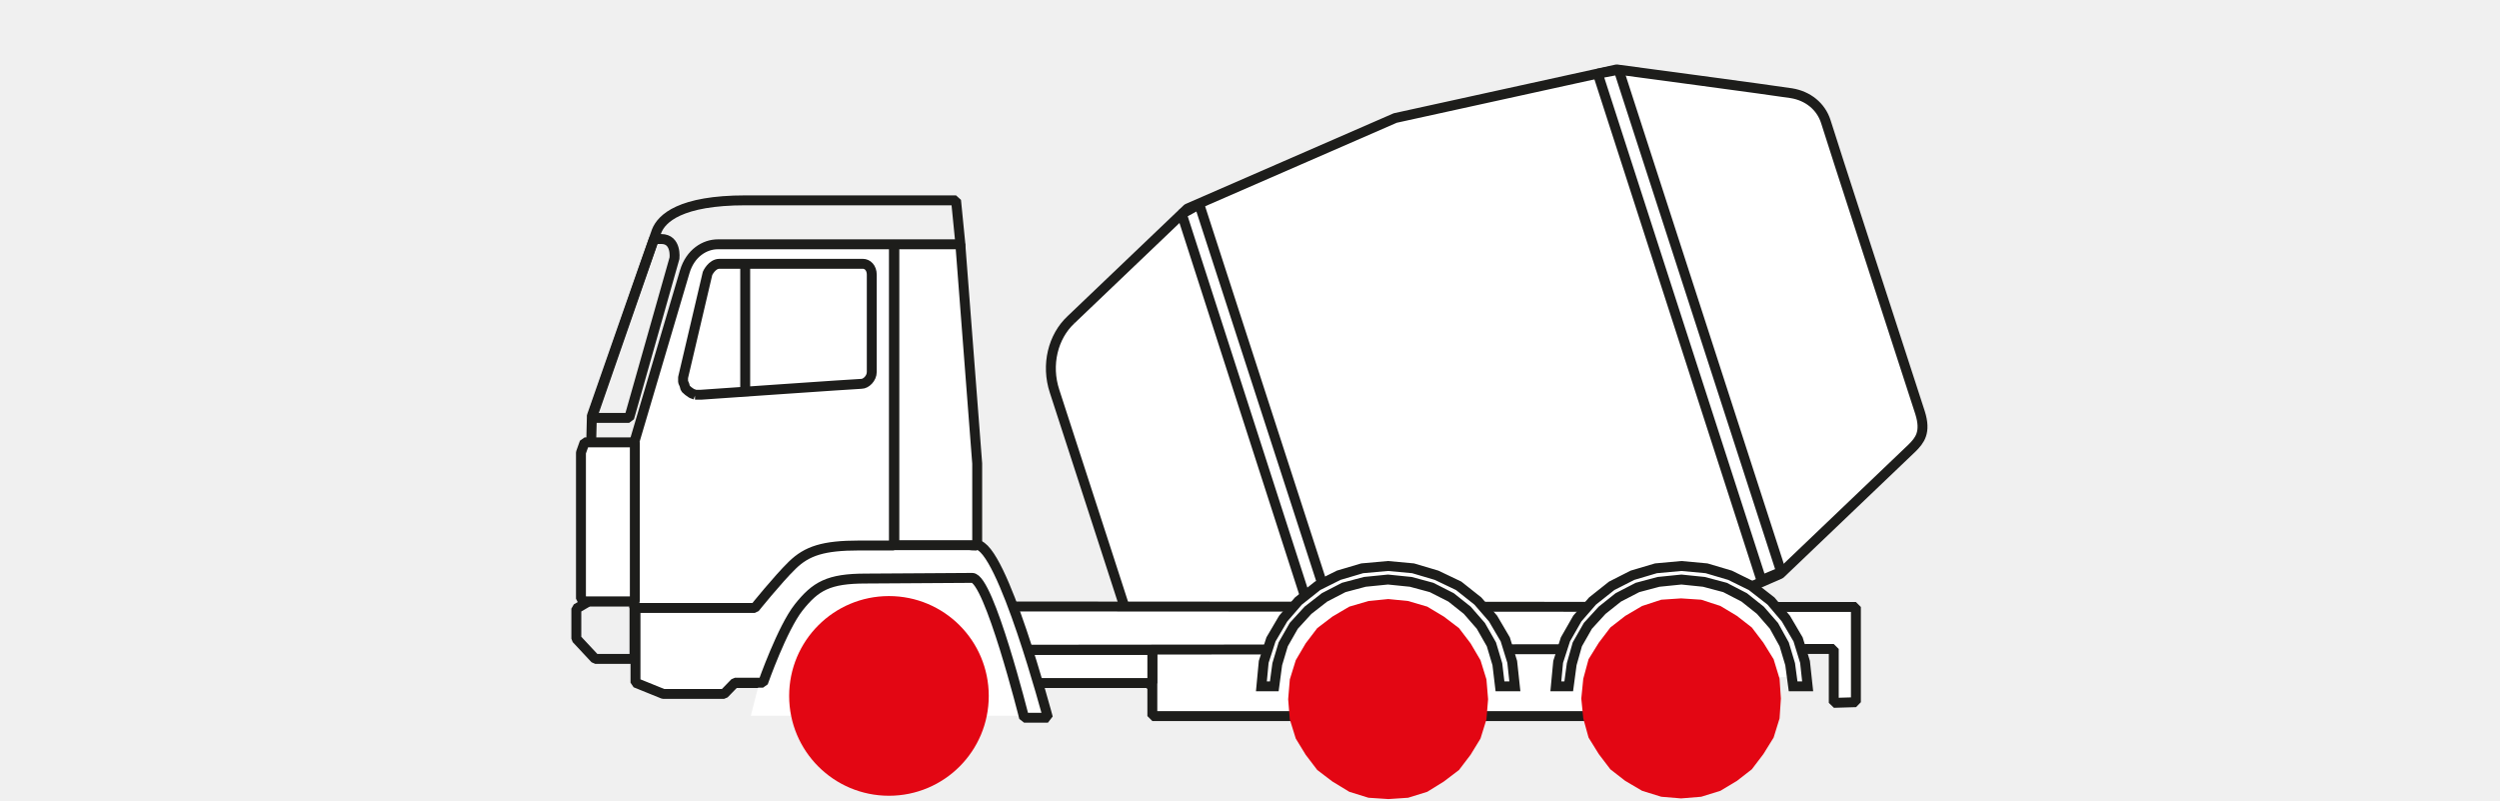
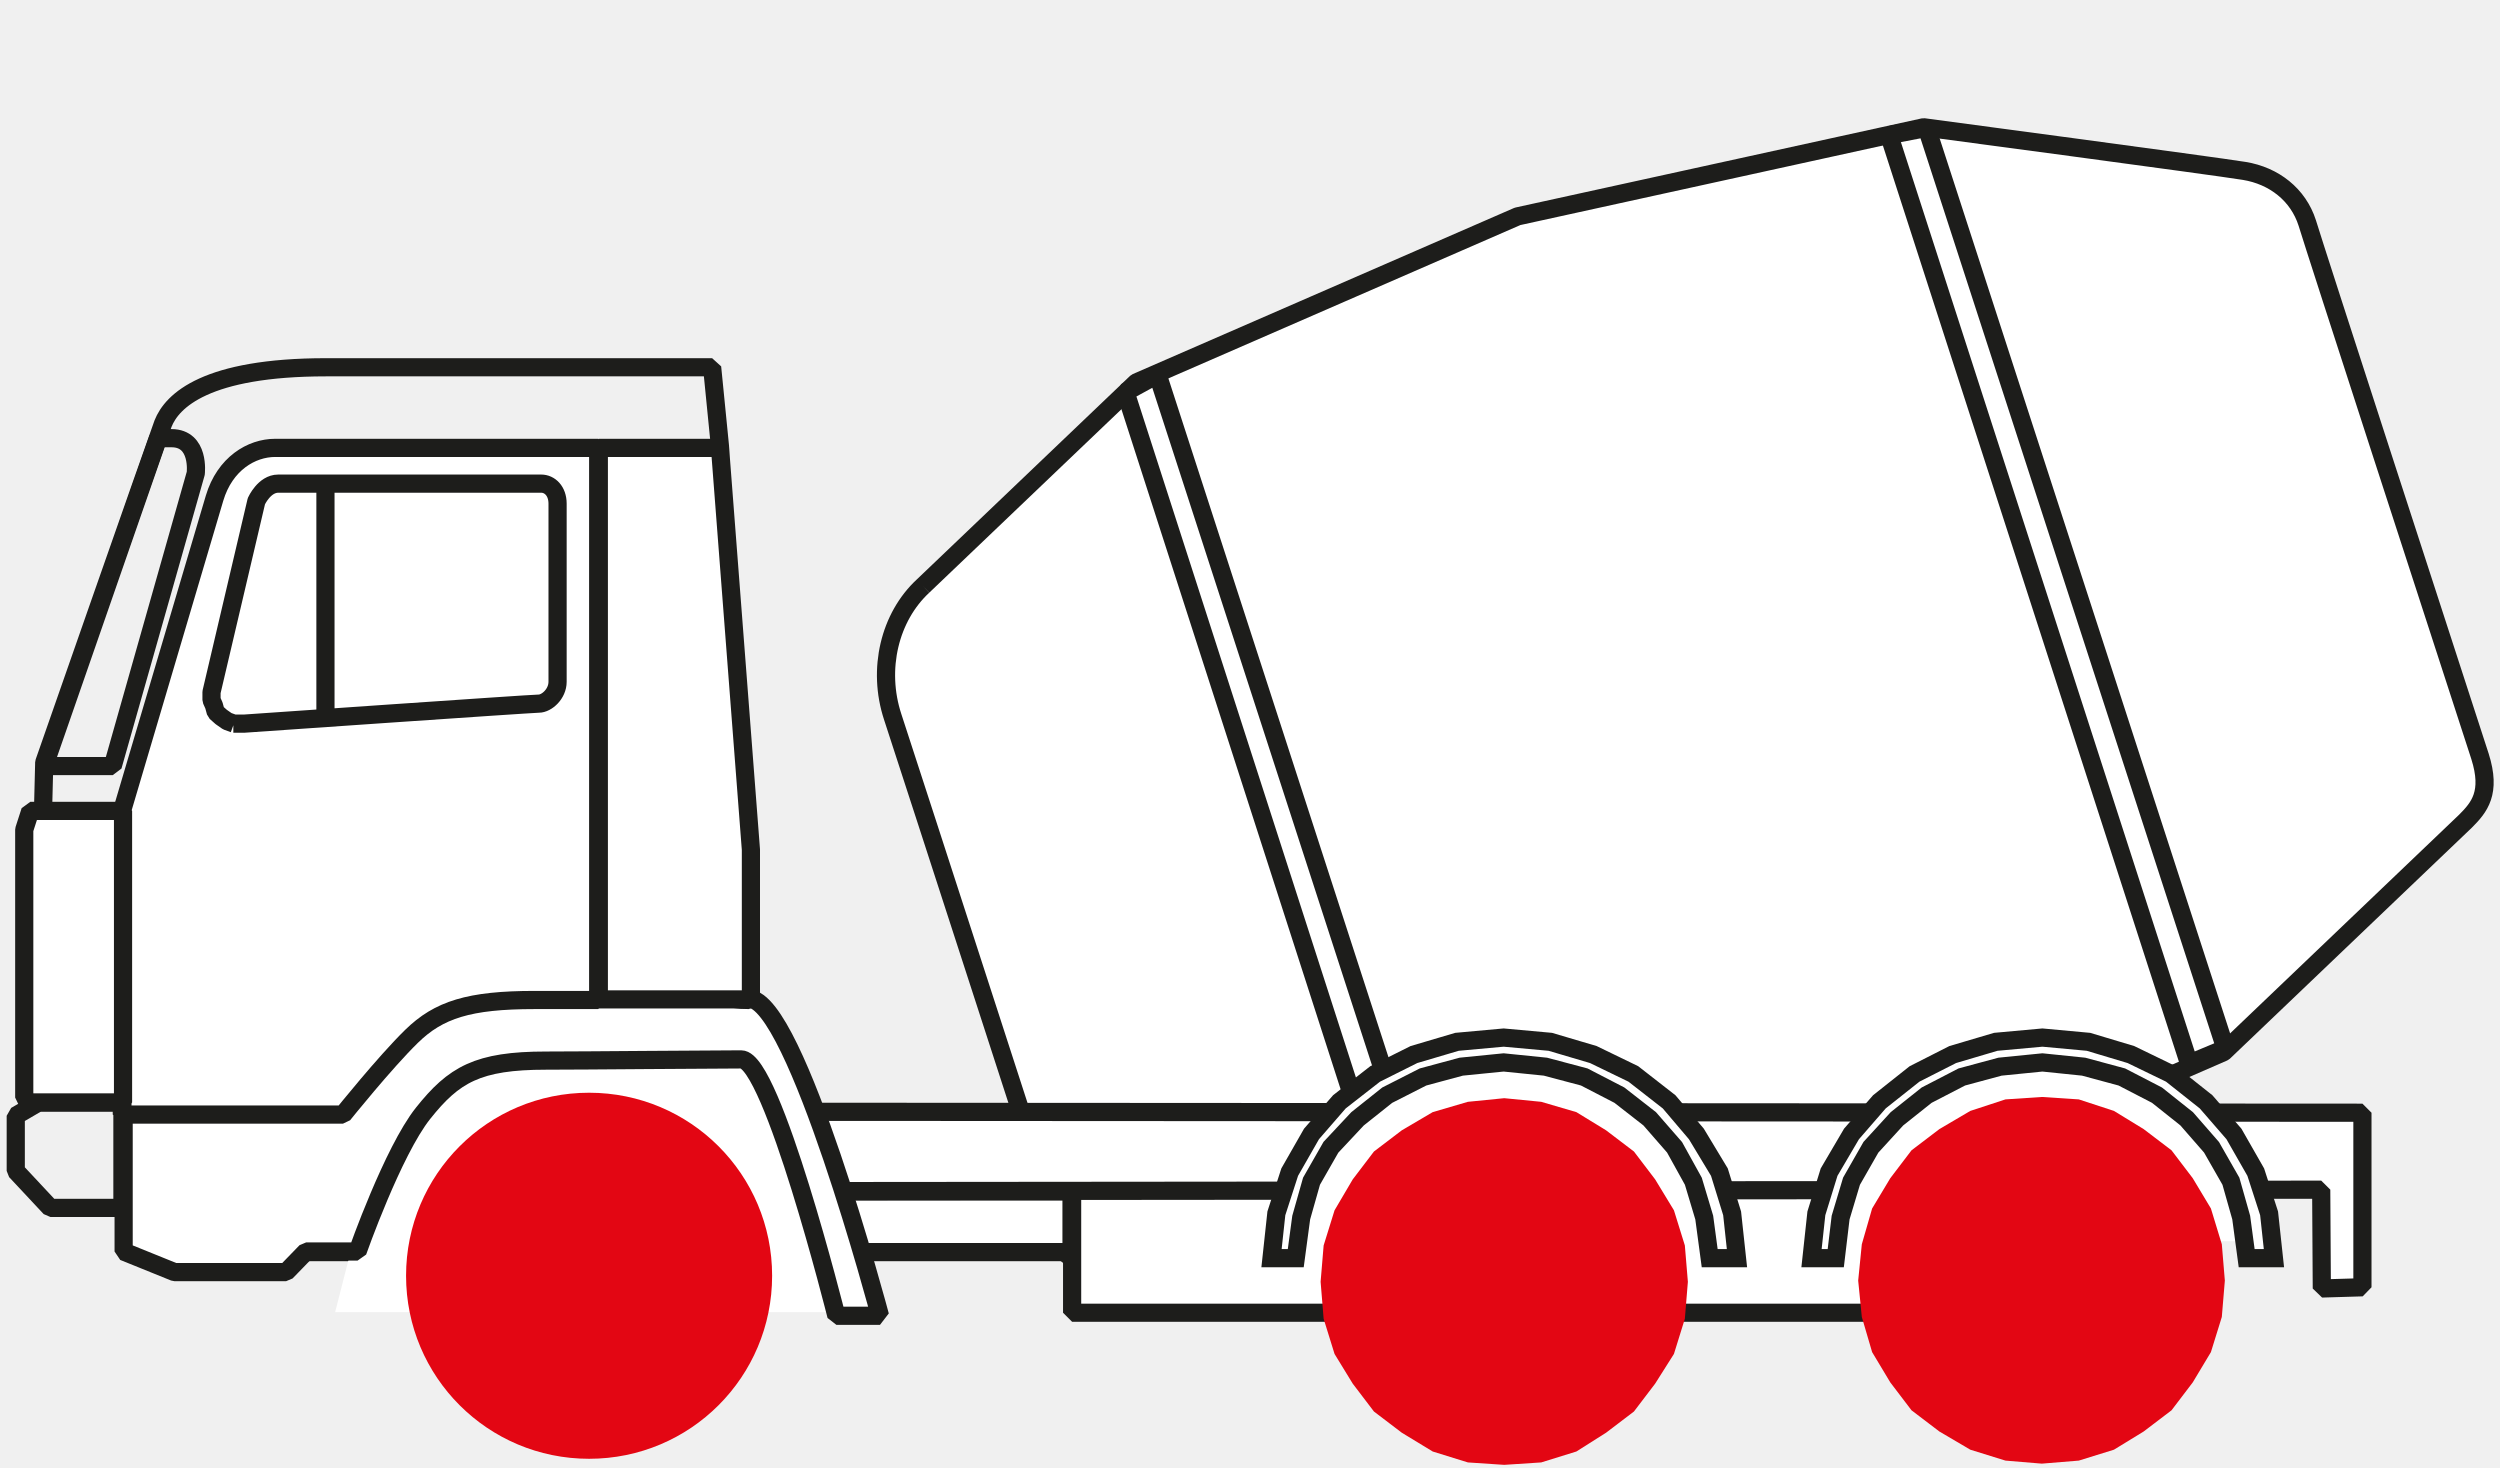
- <svg xmlns="http://www.w3.org/2000/svg" id="Capa_1" width="75.62" height="24.22" viewBox="0 0 75.62 24.22">
+ <svg xmlns="http://www.w3.org/2000/svg" id="Capa_1" width="41.25" height="24.22" viewBox="0 0 41.25 24.22">
  <defs>
    <style>.cls-1{stroke-linejoin:bevel;}.cls-1,.cls-2{fill:none;stroke:#1d1d1b;stroke-width:.3px;}.cls-3{fill:#e30613;}.cls-3,.cls-4{stroke-width:0px;}.cls-4{fill:#fff;}</style>
  </defs>
-   <path class="cls-4" d="M32.41,9.67c-.55.51-.76,1.37-.5,2.16.26.79,2.89,8.91,2.89,8.91l6.08.83,6.7-1.47,6.29-2.74s3.75-3.58,3.99-3.81c.23-.23.43-.47.24-1.07-.67-2.06-2.73-8.4-2.85-8.8-.15-.47-.55-.78-1.04-.86-.49-.08-5.29-.72-5.29-.72l-6.7,1.47-6.29,2.74-3.52,3.36" />
-   <path class="cls-1" d="M32.41,9.67c-.55.51-.76,1.37-.5,2.16.26.79,2.89,8.91,2.89,8.91l6.08.83,6.7-1.47,6.29-2.74s3.75-3.58,3.99-3.81c.23-.23.43-.47.24-1.07-.67-2.06-2.73-8.4-2.85-8.8-.15-.47-.55-.78-1.04-.86-.49-.08-5.29-.72-5.29-.72l-6.7,1.47-6.29,2.74-3.52,3.36" />
-   <polygon class="cls-4" points="53.9 17.3 53.3 17.55 48.35 2.23 48.98 2.11 53.9 17.3" />
-   <polygon class="cls-1" points="53.9 17.3 53.3 17.55 48.35 2.23 48.98 2.11 53.9 17.3" />
-   <polygon class="cls-4" points="41.04 20.83 40.45 21.02 35.76 6.47 36.29 6.18 41.04 20.83" />
-   <polygon class="cls-1" points="41.04 20.83 40.45 21.02 35.76 6.47 36.29 6.18 41.04 20.83" />
-   <rect class="cls-4" x="34.87" y="19.5" width="14.14" height="2.16" />
-   <rect class="cls-1" x="34.87" y="19.5" width="14.14" height="2.16" />
-   <rect class="cls-4" x="19.72" y="19.66" width="15.15" height="1" />
-   <rect class="cls-1" x="19.72" y="19.66" width="15.15" height="1" />
-   <polygon class="cls-4" points="30.22 17.51 30.73 18.66 23.4 18.83 23.57 16.5 30.22 17.51" />
-   <polygon class="cls-4" points="22.73 19.66 22.73 18.34 56.16 18.36 56.16 21.24 55.49 21.26 55.49 19.63 22.73 19.66" />
-   <polyline class="cls-1" points="22.73 19.66 22.73 18.34 56.16 18.36 56.16 21.24 55.49 21.26 55.49 19.63 22.73 19.66" />
-   <polygon class="cls-4" points="31.14 21.65 22.72 21.65 23.57 18.32 26.04 16.97 29.69 16.97 31.14 21.65" />
-   <path class="cls-1" d="M17.88,14.18l1.35.32v4.66l3.84.18,1.65-1.99,4.34-.19V7.37l-.13-1.31s-4.39,0-6.37,0-2.54.55-2.69.93c-.14.38-1.96,5.59-1.96,5.59l-.04,1.6" />
-   <path class="cls-4" d="M29.55,16.5c-.77,0-.13-.35-.13-.35h-6.21l-3.98,2.23v.28s0,1.99,0,1.99l.84.34h1.84l.33-.34h.85s.58-1.65,1.08-2.28c.51-.64.9-.87,2.03-.87.61,0,2.71-.02,3.22-.02s1.57,4.23,1.57,4.23h.72s-1.39-5.23-2.16-5.23" />
-   <path class="cls-1" d="M29.55,16.5c-.77,0-.13-.35-.13-.35h-6.21l-3.98,2.23v.28s0,1.99,0,1.99l.84.34h1.84l.33-.34h.85s.58-1.65,1.08-2.28c.51-.64.9-.87,2.03-.87.61,0,2.71-.02,3.22-.02s1.57,4.23,1.57,4.23h.72s-1.39-5.23-2.16-5.23Z" />
-   <polygon class="cls-4" points="27.06 7.39 29.06 7.39 29.57 14.02 29.57 16.49 27.06 16.49 27.06 7.39" />
-   <polygon class="cls-1" points="27.06 7.39 29.06 7.39 29.57 14.02 29.57 16.49 27.06 16.49 27.06 7.39" />
-   <path class="cls-4" d="M27.05,16.5V7.39s-5.33,0-5.33,0c-.39,0-.83.26-1,.83-.17.57-1.53,5.17-1.53,5.17v5h3.65s.69-.86,1.13-1.29c.45-.44.95-.6,2.03-.6h1.04Z" />
-   <path class="cls-1" d="M17.9,12.64h1.14l1.37-4.83s.07-.58-.4-.58h-.22l-1.88,5.41M22.55,7.99v3.84M21.04,11.94l-.11-.04-.1-.07-.09-.08-.03-.11-.04-.09v-.13l.74-3.15s.13-.29.36-.29h4.34c.14,0,.27.12.27.33v2.94c0,.2-.18.36-.31.36-.12,0-4.86.33-4.86.33h-.18M17.8,18.2l-.36.21v.91l.57.61h1.19v-1.74h-1.41ZM27.05,16.5V7.39s-5.33,0-5.33,0c-.39,0-.83.26-1,.83-.17.57-1.53,5.17-1.53,5.17v5h3.65s.69-.86,1.13-1.29c.45-.44.95-.6,2.03-.6h1.04Z" />
-   <path class="cls-3" d="M23.88,21.05c0,1.67,1.35,3.02,3.02,3.02s3.02-1.35,3.02-3.02-1.35-3.02-3.02-3.02-3.02,1.35-3.02,3.02" />
-   <path class="cls-4" d="M41.99,17.3c3.36,0,3.62,3.1,3.62,3.1l1.64.05s.26-3.12,3.62-3.12,3.65,3.15,3.65,3.15h-16.18s.29-3.18,3.65-3.18" />
-   <polygon class="cls-4" points="45.39 20.76 45.84 20.76 45.76 20.02 45.55 19.34 45.18 18.71 44.72 18.18 44.14 17.72 43.47 17.4 42.76 17.19 42 17.12 41.22 17.19 40.51 17.4 39.87 17.72 39.29 18.18 38.83 18.71 38.46 19.34 38.24 20.02 38.17 20.76 38.56 20.76 38.65 20.09 38.83 19.49 39.15 18.93 39.58 18.46 40.08 18.07 40.66 17.77 41.3 17.6 42 17.53 42.69 17.6 43.32 17.77 43.91 18.07 44.4 18.46 44.81 18.93 45.13 19.49 45.31 20.09 45.39 20.76" />
-   <polygon class="cls-2" points="45.39 20.76 45.84 20.76 45.76 20.02 45.55 19.34 45.18 18.71 44.72 18.18 44.14 17.72 43.47 17.4 42.76 17.19 42 17.12 41.22 17.19 40.51 17.4 39.87 17.72 39.29 18.18 38.83 18.71 38.46 19.34 38.24 20.02 38.17 20.76 38.56 20.76 38.65 20.09 38.83 19.49 39.15 18.93 39.58 18.46 40.08 18.07 40.66 17.77 41.3 17.6 42 17.53 42.69 17.6 43.32 17.77 43.91 18.07 44.4 18.46 44.81 18.93 45.13 19.49 45.31 20.09 45.39 20.76" />
-   <polygon class="cls-4" points="54.26 20.76 54.7 20.76 54.62 20.02 54.41 19.34 54.04 18.71 53.59 18.18 53 17.72 52.35 17.4 51.64 17.19 50.88 17.12 50.11 17.19 49.4 17.4 48.77 17.72 48.19 18.18 47.73 18.71 47.37 19.34 47.15 20.02 47.08 20.76 47.47 20.76 47.56 20.09 47.73 19.49 48.05 18.93 48.48 18.46 48.97 18.07 49.55 17.77 50.19 17.6 50.88 17.53 51.56 17.6 52.2 17.77 52.78 18.07 53.27 18.46 53.68 18.93 53.99 19.49 54.17 20.09 54.26 20.76" />
-   <polygon class="cls-2" points="54.26 20.76 54.7 20.76 54.62 20.02 54.41 19.34 54.04 18.71 53.59 18.18 53 17.72 52.35 17.4 51.64 17.19 50.88 17.12 50.11 17.19 49.4 17.4 48.77 17.72 48.19 18.18 47.73 18.71 47.37 19.34 47.15 20.02 47.08 20.76 47.47 20.76 47.56 20.09 47.73 19.49 48.05 18.93 48.48 18.46 48.97 18.07 49.55 17.77 50.19 17.6 50.88 17.53 51.56 17.6 52.2 17.77 52.78 18.07 53.27 18.46 53.68 18.93 53.99 19.49 54.17 20.09 54.26 20.76" />
-   <polygon class="cls-3" points="42.01 18.12 42.61 18.18 43.19 18.35 43.69 18.65 44.15 19 44.5 19.46 44.8 19.97 44.98 20.55 45.03 21.15 44.98 21.76 44.8 22.34 44.5 22.83 44.15 23.29 43.69 23.64 43.19 23.95 42.61 24.13 42.01 24.17 41.41 24.13 40.83 23.95 40.32 23.64 39.86 23.29 39.51 22.83 39.21 22.34 39.03 21.76 38.98 21.15 39.03 20.55 39.21 19.97 39.51 19.46 39.86 19 40.32 18.65 40.83 18.35 41.41 18.18 42.01 18.12" />
-   <polygon class="cls-3" points="50.87 18.1 51.48 18.14 52.06 18.33 52.56 18.63 53.01 18.98 53.36 19.44 53.67 19.94 53.85 20.53 53.89 21.13 53.85 21.73 53.67 22.31 53.36 22.81 53.01 23.27 52.56 23.62 52.06 23.92 51.48 24.1 50.87 24.15 50.27 24.1 49.69 23.92 49.18 23.62 48.73 23.27 48.38 22.81 48.07 22.31 47.91 21.73 47.85 21.13 47.91 20.53 48.07 19.94 48.38 19.44 48.73 18.98 49.18 18.63 49.69 18.33 50.27 18.14 50.87 18.1" />
-   <polygon class="cls-4" points="19.21 13.38 17.69 13.38 17.58 13.69 17.58 18.11 17.69 18.19 19.21 18.19 19.21 13.38" />
-   <polygon class="cls-1" points="19.21 13.38 17.69 13.38 17.58 13.69 17.58 18.11 17.69 18.19 19.21 18.19 19.21 13.38" />
+   <path class="cls-4" d="M15.23,9.67c-.55.51-.76,1.37-.5,2.16.26.79,2.89,8.91,2.89,8.91l6.08.83,6.7-1.47,6.29-2.74s3.75-3.58,3.99-3.81c.23-.23.43-.47.24-1.07-.67-2.06-2.73-8.4-2.85-8.8-.15-.47-.55-.78-1.04-.86-.49-.08-5.29-.72-5.29-.72l-6.7,1.47-6.29,2.74-3.52,3.36" />
+   <path class="cls-1" d="M15.23,9.67c-.55.51-.76,1.37-.5,2.16.26.79,2.89,8.91,2.89,8.91l6.08.83,6.7-1.47,6.29-2.74s3.75-3.58,3.99-3.81c.23-.23.43-.47.24-1.07-.67-2.06-2.73-8.4-2.85-8.8-.15-.47-.55-.78-1.04-.86-.49-.08-5.29-.72-5.29-.72l-6.7,1.47-6.29,2.74-3.52,3.36" />
+   <polygon class="cls-4" points="36.72 17.3 36.12 17.55 31.17 2.23 31.79 2.11 36.72 17.3" />
+   <polygon class="cls-1" points="36.72 17.3 36.12 17.55 31.17 2.23 31.79 2.11 36.72 17.3" />
+   <polygon class="cls-4" points="23.85 20.83 23.26 21.02 18.57 6.47 19.1 6.18 23.85 20.83" />
+   <polygon class="cls-1" points="23.85 20.83 23.26 21.02 18.57 6.47 19.1 6.18 23.85 20.83" />
+   <rect class="cls-4" x="17.69" y="19.5" width="14.14" height="2.16" />
+   <rect class="cls-1" x="17.69" y="19.5" width="14.14" height="2.16" />
+   <rect class="cls-4" x="2.53" y="19.66" width="15.15" height="1" />
+   <rect class="cls-1" x="2.53" y="19.66" width="15.15" height="1" />
+   <polygon class="cls-4" points="13.04 17.51 13.55 18.66 6.22 18.83 6.38 16.5 13.04 17.51" />
+   <polygon class="cls-4" points="5.55 19.66 5.55 18.34 38.98 18.36 38.98 21.24 38.31 21.26 38.3 19.63 5.55 19.66" />
+   <polyline class="cls-1" points="5.55 19.66 5.55 18.34 38.98 18.36 38.98 21.24 38.31 21.26 38.3 19.63 5.55 19.66" />
+   <polygon class="cls-4" points="13.96 21.65 5.53 21.65 6.38 18.32 8.86 16.97 12.51 16.97 13.96 21.65" />
+   <path class="cls-1" d="M.7,14.18l1.35.32v4.66l3.84.18,1.65-1.99,4.34-.19V7.37l-.13-1.31s-4.39,0-6.37,0-2.54.55-2.69.93c-.14.38-1.96,5.59-1.96,5.59l-.04,1.6" />
+   <path class="cls-4" d="M12.36,16.5c-.77,0-.13-.35-.13-.35h-6.21l-3.98,2.23v.28s0,1.99,0,1.99l.84.34h1.84l.33-.34h.85s.58-1.65,1.08-2.28c.51-.64.9-.87,2.03-.87.61,0,2.71-.02,3.22-.02s1.57,4.23,1.57,4.23h.72s-1.39-5.23-2.16-5.23" />
+   <path class="cls-1" d="M12.36,16.5c-.77,0-.13-.35-.13-.35h-6.21l-3.98,2.23v.28s0,1.99,0,1.99l.84.34h1.84l.33-.34h.85s.58-1.65,1.08-2.28c.51-.64.9-.87,2.03-.87.61,0,2.71-.02,3.22-.02s1.57,4.23,1.57,4.23h.72s-1.39-5.23-2.16-5.23Z" />
+   <polygon class="cls-4" points="9.88 7.39 11.88 7.39 12.39 14.02 12.39 16.49 9.88 16.49 9.88 7.39" />
+   <polygon class="cls-1" points="9.88 7.39 11.88 7.39 12.39 14.02 12.39 16.49 9.88 16.49 9.88 7.39" />
+   <path class="cls-4" d="M9.87,16.5V7.39s-5.33,0-5.33,0c-.39,0-.83.26-1,.83-.17.57-1.53,5.17-1.53,5.17v5h3.65s.69-.86,1.13-1.29c.45-.44.95-.6,2.03-.6h1.04Z" />
+   <path class="cls-1" d="M.72,12.64h1.14l1.37-4.83s.07-.58-.4-.58h-.22l-1.88,5.41M5.37,7.99v3.84M3.86,11.94l-.11-.04-.1-.07-.09-.08-.03-.11-.04-.09v-.13l.74-3.15s.13-.29.36-.29h4.34c.14,0,.27.12.27.33v2.94c0,.2-.18.36-.31.36-.12,0-4.86.33-4.86.33h-.18M.62,18.2l-.36.21v.91l.57.61h1.19v-1.74H.62ZM9.87,16.5V7.39s-5.33,0-5.33,0c-.39,0-.83.26-1,.83-.17.57-1.53,5.17-1.53,5.17v5h3.65s.69-.86,1.13-1.29c.45-.44.95-.6,2.03-.6h1.04Z" />
+   <path class="cls-3" d="M6.7,21.05c0,1.67,1.35,3.02,3.02,3.02s3.02-1.35,3.02-3.02-1.35-3.02-3.02-3.02-3.02,1.35-3.02,3.02" />
+   <path class="cls-4" d="M24.81,17.3c3.36,0,3.62,3.1,3.62,3.1l1.64.05s.26-3.12,3.62-3.12,3.65,3.15,3.65,3.15h-16.18s.29-3.18,3.65-3.18" />
+   <polygon class="cls-4" points="28.21 20.76 28.66 20.76 28.58 20.02 28.37 19.34 27.99 18.71 27.54 18.18 26.95 17.72 26.29 17.4 25.58 17.19 24.81 17.12 24.04 17.19 23.33 17.4 22.69 17.72 22.1 18.18 21.64 18.71 21.28 19.34 21.06 20.02 20.98 20.76 21.38 20.76 21.47 20.09 21.64 19.49 21.96 18.93 22.4 18.46 22.89 18.07 23.48 17.77 24.11 17.6 24.81 17.53 25.5 17.6 26.14 17.77 26.72 18.07 27.22 18.46 27.63 18.93 27.94 19.49 28.12 20.09 28.21 20.76" />
+   <polygon class="cls-2" points="28.21 20.76 28.66 20.76 28.58 20.02 28.37 19.34 27.99 18.71 27.54 18.18 26.95 17.72 26.29 17.4 25.58 17.19 24.81 17.12 24.04 17.19 23.33 17.4 22.69 17.72 22.1 18.18 21.64 18.71 21.28 19.34 21.06 20.02 20.98 20.76 21.38 20.76 21.47 20.09 21.64 19.49 21.96 18.93 22.4 18.46 22.89 18.07 23.48 17.77 24.11 17.6 24.81 17.53 25.5 17.6 26.14 17.77 26.72 18.07 27.22 18.46 27.63 18.93 27.94 19.49 28.12 20.09 28.21 20.76" />
+   <polygon class="cls-4" points="37.07 20.76 37.52 20.76 37.44 20.02 37.22 19.34 36.86 18.71 36.4 18.18 35.82 17.72 35.16 17.4 34.46 17.19 33.7 17.12 32.93 17.19 32.22 17.4 31.59 17.72 31.01 18.18 30.55 18.71 30.18 19.34 29.97 20.02 29.89 20.76 30.29 20.76 30.37 20.09 30.55 19.49 30.87 18.93 31.3 18.46 31.79 18.07 32.37 17.77 33 17.6 33.7 17.53 34.38 17.6 35.01 17.77 35.59 18.07 36.08 18.46 36.49 18.93 36.81 19.49 36.98 20.09 37.07 20.76" />
+   <polygon class="cls-2" points="37.07 20.76 37.52 20.76 37.44 20.02 37.22 19.34 36.86 18.71 36.4 18.18 35.82 17.72 35.16 17.4 34.46 17.19 33.7 17.12 32.93 17.19 32.22 17.4 31.59 17.72 31.01 18.18 30.55 18.71 30.18 19.34 29.97 20.02 29.89 20.76 30.29 20.76 30.37 20.09 30.55 19.49 30.87 18.93 31.3 18.46 31.79 18.07 32.37 17.77 33 17.6 33.7 17.53 34.38 17.6 35.01 17.77 35.59 18.07 36.08 18.46 36.49 18.93 36.81 19.49 36.98 20.09 37.07 20.76" />
+   <polygon class="cls-3" points="24.82 18.12 25.43 18.18 26.01 18.35 26.5 18.65 26.96 19 27.31 19.46 27.62 19.97 27.8 20.55 27.85 21.15 27.8 21.76 27.62 22.34 27.31 22.83 26.96 23.29 26.5 23.64 26.01 23.95 25.43 24.13 24.82 24.17 24.22 24.13 23.64 23.95 23.13 23.64 22.67 23.29 22.32 22.83 22.02 22.34 21.84 21.76 21.79 21.15 21.84 20.55 22.02 19.97 22.32 19.46 22.67 19 23.13 18.65 23.64 18.35 24.22 18.18 24.82 18.12" />
+   <polygon class="cls-3" points="33.69 18.1 34.3 18.14 34.88 18.33 35.37 18.63 35.83 18.98 36.18 19.44 36.48 19.94 36.66 20.53 36.71 21.13 36.66 21.73 36.48 22.31 36.18 22.81 35.83 23.27 35.37 23.62 34.88 23.92 34.3 24.1 33.69 24.15 33.09 24.1 32.51 23.92 32 23.62 31.54 23.27 31.19 22.81 30.89 22.31 30.72 21.73 30.66 21.13 30.72 20.53 30.89 19.94 31.19 19.44 31.54 18.98 32 18.63 32.51 18.33 33.09 18.14 33.69 18.1" />
+   <polygon class="cls-4" points="2.03 13.38 .5 13.38 .4 13.69 .4 18.11 .5 18.19 2.03 18.19 2.03 13.38" />
+   <polygon class="cls-1" points="2.03 13.38 .5 13.38 .4 13.69 .4 18.11 .5 18.19 2.03 18.19 2.03 13.38" />
</svg>
